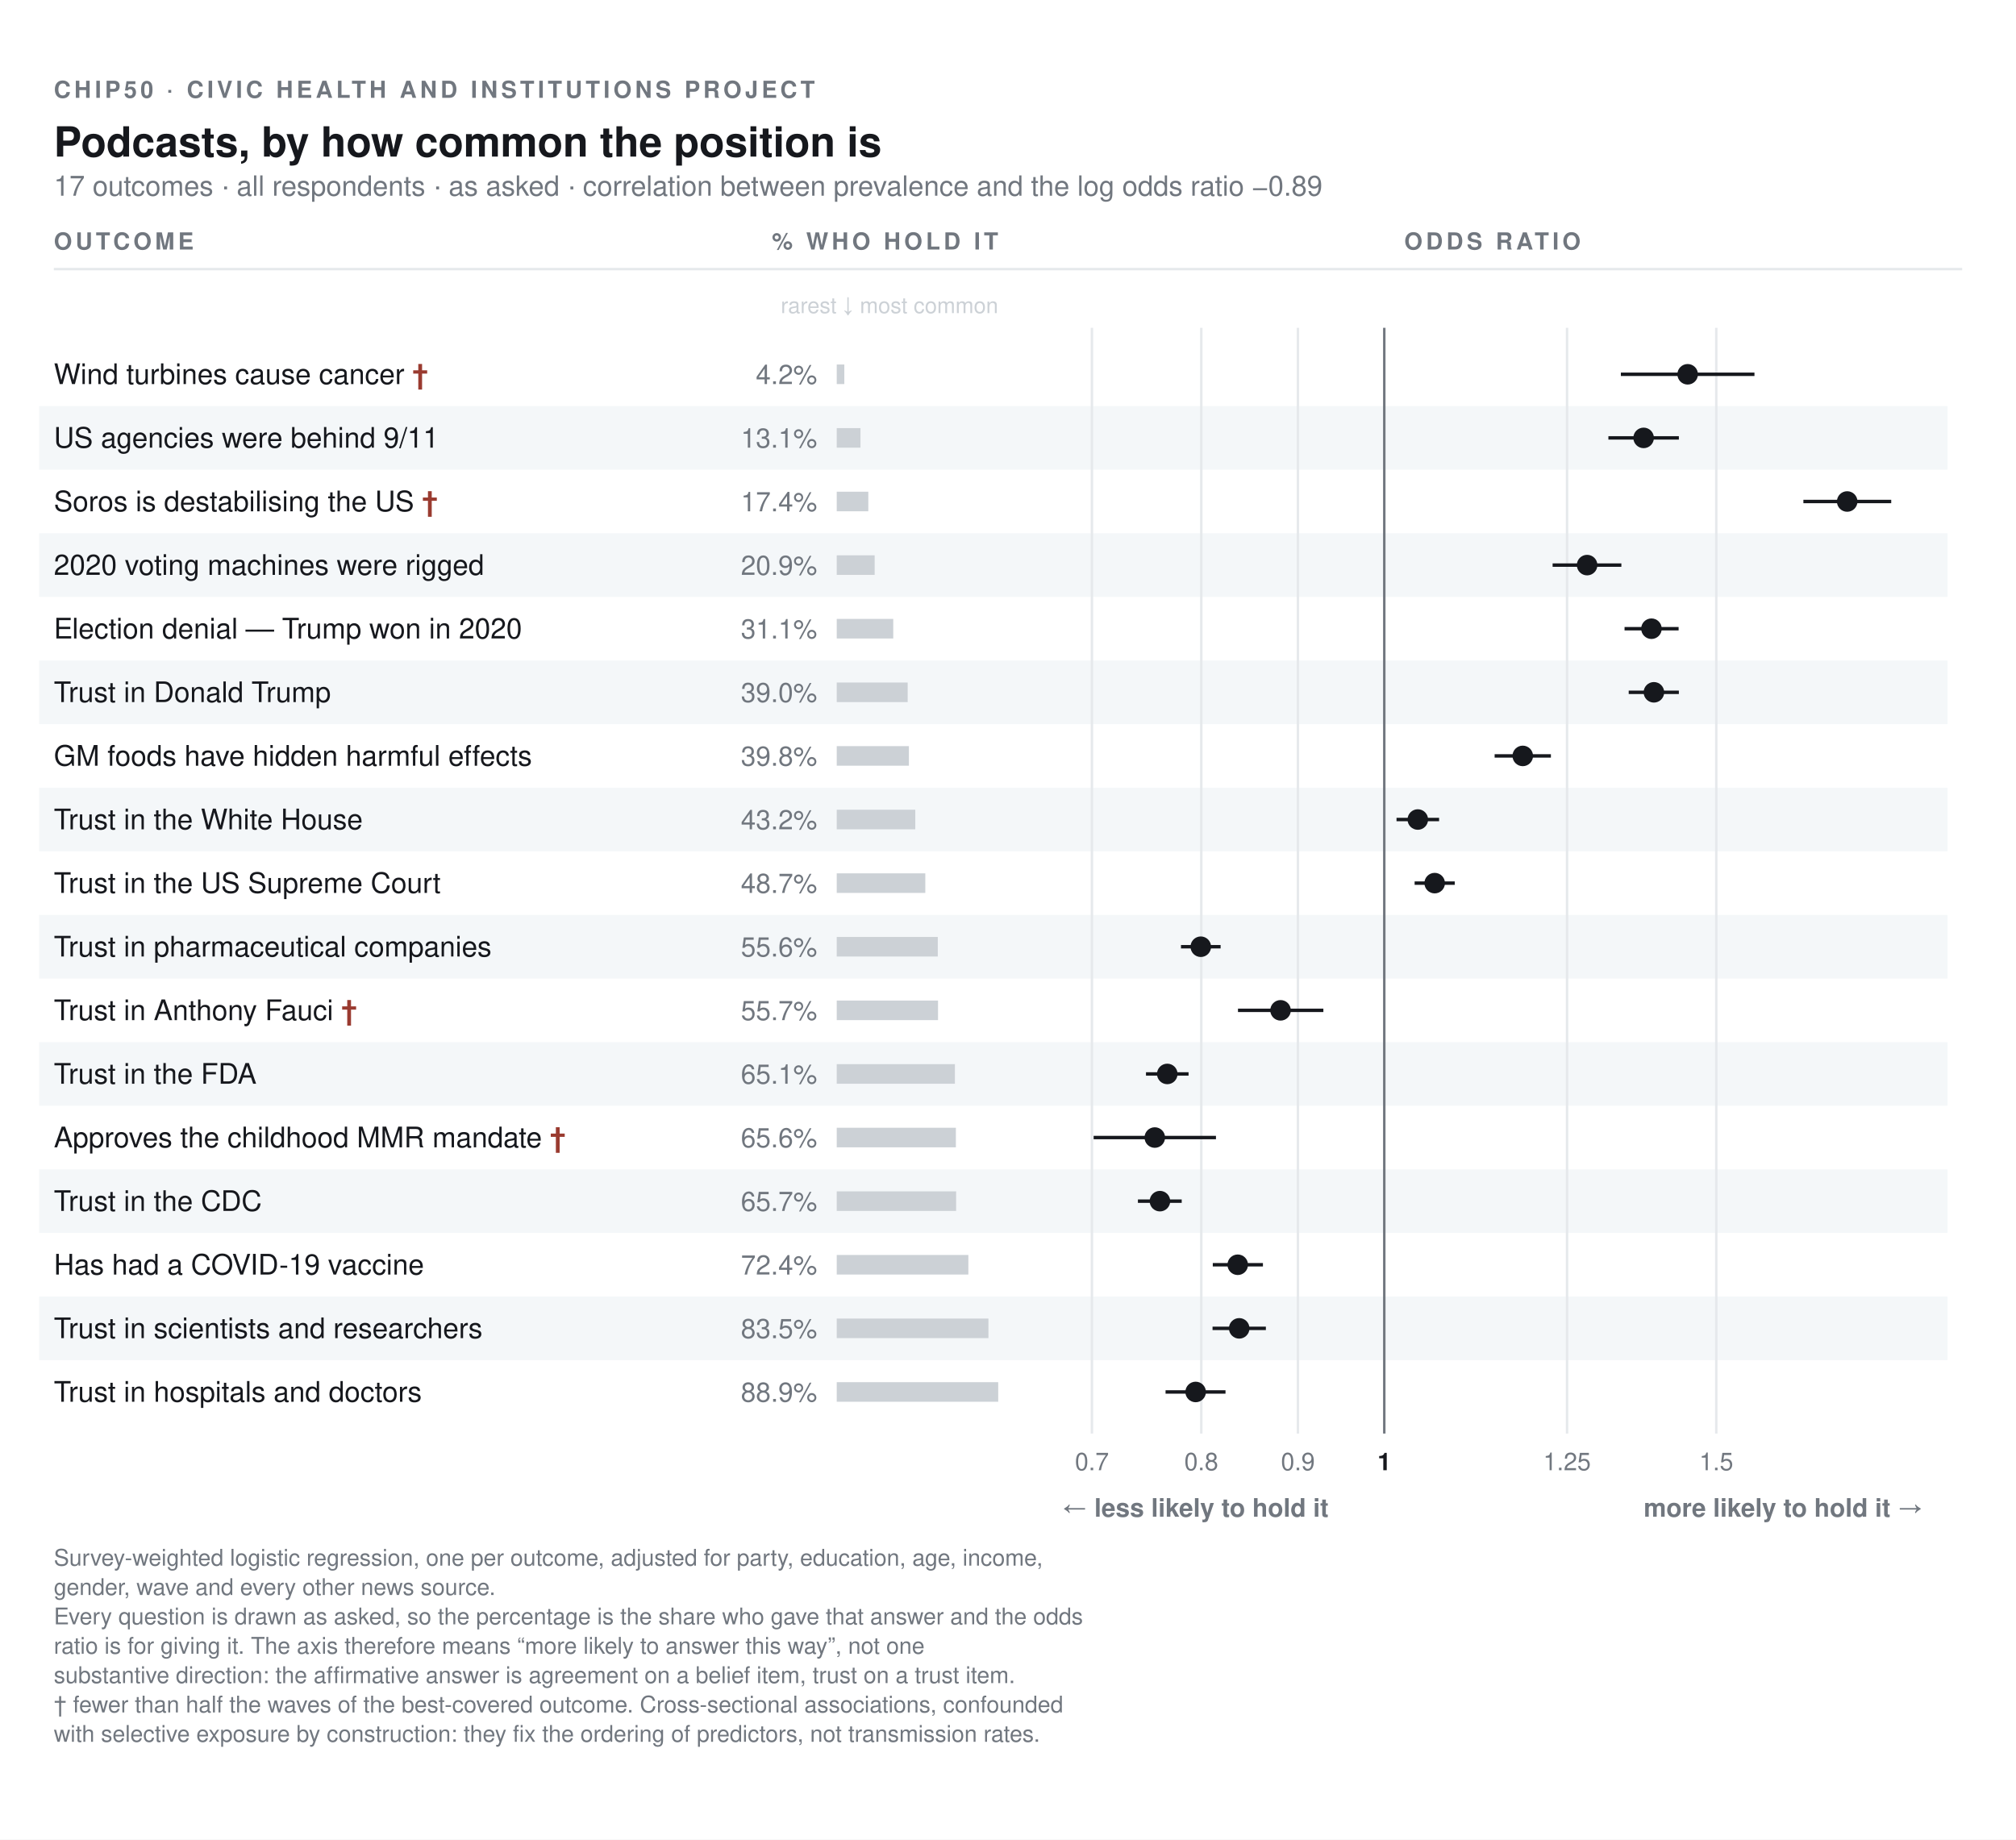
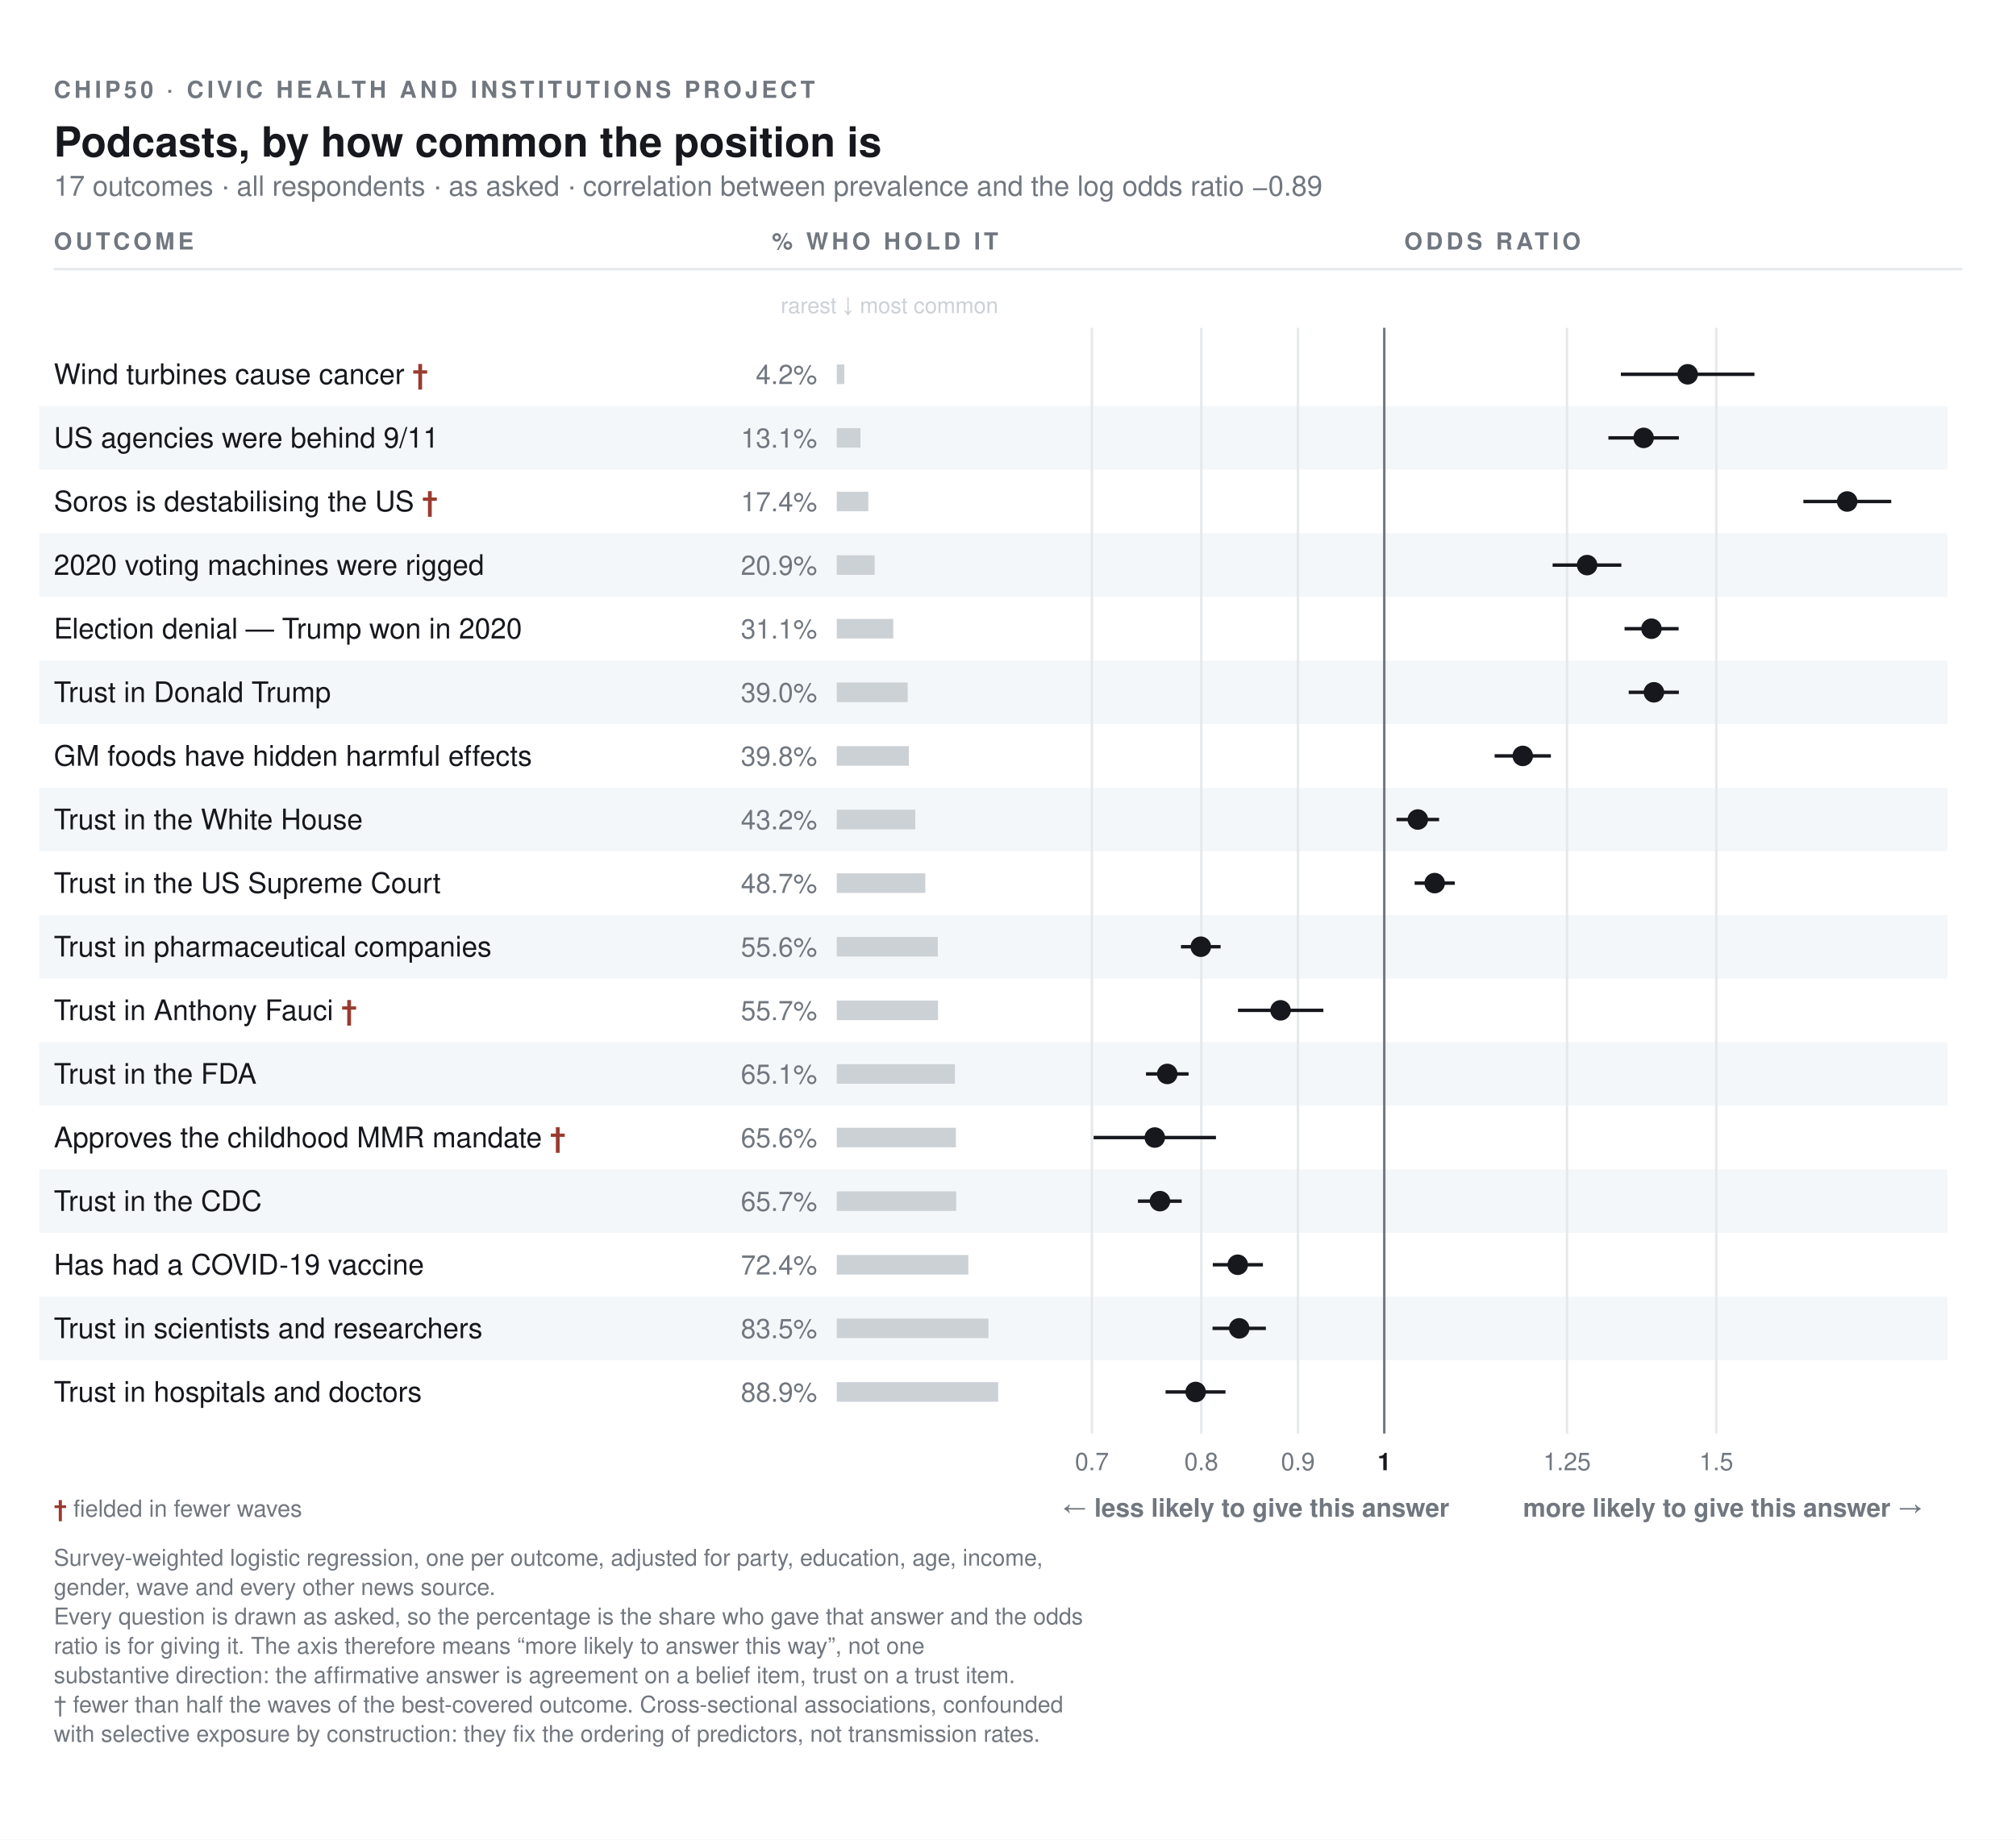
<svg xmlns="http://www.w3.org/2000/svg" width="824" height="752" viewBox="0 0 824 752" font-family="Helvetica Neue,Helvetica,Arial">
  <rect width="824" height="752" fill="#fff" />
  <g transform="translate(22,22)">
    <text x="0" y="18" fill="#71777f" font-size="9.6" font-weight="700" letter-spacing="1.4">CHIP50 · CIVIC HEALTH AND INSTITUTIONS PROJECT</text>
    <text x="0" y="42" fill="#16181d" font-size="17" font-weight="700">Podcasts, by how common the position is</text>
    <text x="0" y="58" fill="#71777f" font-size="11.4">17 outcomes · all respondents · as asked · correlation between prevalence and the log odds ratio −0.89</text>
    <text x="0" y="80" fill="#71777f" font-size="9.6" font-weight="700" letter-spacing="1.4">OUTCOME</text>
    <text x="386" y="80" fill="#71777f" font-size="9.6" font-weight="700" letter-spacing="1.4" text-anchor="end">% WHO HOLD IT</text>
    <text x="588.0" y="80" fill="#71777f" font-size="9.6" font-weight="700" letter-spacing="1.4" text-anchor="middle">ODDS RATIO</text>
    <line x1="0" y1="88" x2="780" y2="88" stroke="#e6e9ec" />
    <text x="386" y="106" fill="#ccd1d6" font-size="9" text-anchor="end">rarest ↓ most common</text>
    <rect x="-6" y="144" width="780" height="26" fill="#f4f7f9" />
    <rect x="-6" y="196" width="780" height="26" fill="#f4f7f9" />
    <rect x="-6" y="248" width="780" height="26" fill="#f4f7f9" />
    <rect x="-6" y="300" width="780" height="26" fill="#f4f7f9" />
    <rect x="-6" y="352" width="780" height="26" fill="#f4f7f9" />
    <rect x="-6" y="404" width="780" height="26" fill="#f4f7f9" />
    <rect x="-6" y="456" width="780" height="26" fill="#f4f7f9" />
    <rect x="-6" y="508" width="780" height="26" fill="#f4f7f9" />
    <line x1="424.3" y1="112" x2="424.3" y2="564" stroke="#e6e9ec" />
    <text x="424.3" y="579" fill="#71777f" font-size="10" font-weight="400" text-anchor="middle">0.7</text>
    <line x1="469.0" y1="112" x2="469.0" y2="564" stroke="#e6e9ec" />
    <text x="469.0" y="579" fill="#71777f" font-size="10" font-weight="400" text-anchor="middle">0.8</text>
    <line x1="508.5" y1="112" x2="508.5" y2="564" stroke="#e6e9ec" />
    <text x="508.5" y="579" fill="#71777f" font-size="10" font-weight="400" text-anchor="middle">0.9</text>
    <line x1="543.8" y1="112" x2="543.8" y2="564" stroke="#71777f" />
    <text x="543.8" y="579" fill="#16181d" font-size="10" font-weight="600" text-anchor="middle">1</text>
    <line x1="618.5" y1="112" x2="618.5" y2="564" stroke="#e6e9ec" />
    <text x="618.5" y="579" fill="#71777f" font-size="10" font-weight="400" text-anchor="middle">1.25</text>
    <line x1="679.5" y1="112" x2="679.5" y2="564" stroke="#e6e9ec" />
    <text x="679.5" y="579" fill="#71777f" font-size="10" font-weight="400" text-anchor="middle">1.5</text>
    <text x="0" y="135.0" fill="#16181d" font-size="11.6">Wind turbines cause cancer <tspan fill="#9a3b30" font-weight="700">†</tspan>
    </text>
    <text x="312" y="135.0" fill="#71777f" font-size="11" text-anchor="end">4.2%</text>
    <rect x="320" y="127.0" width="3.1" height="8" fill="#ccd1d6" />
    <line x1="640.5" y1="131.0" x2="695.1" y2="131.0" stroke="#16181d" stroke-width="1.4" />
    <circle cx="667.8" cy="131.0" r="4.2" fill="#16181d" />
    <text x="0" y="161.0" fill="#16181d" font-size="11.6">US agencies were behind 9/11</text>
    <text x="312" y="161.0" fill="#71777f" font-size="11" text-anchor="end">13.1%</text>
    <rect x="320" y="153.0" width="9.7" height="8" fill="#ccd1d6" />
    <line x1="635.4" y1="157.0" x2="664.2" y2="157.0" stroke="#16181d" stroke-width="1.4" />
    <circle cx="649.8" cy="157.0" r="4.2" fill="#16181d" />
    <text x="0" y="187.0" fill="#16181d" font-size="11.6">Soros is destabilising the US <tspan fill="#9a3b30" font-weight="700">†</tspan>
    </text>
    <text x="312" y="187.0" fill="#71777f" font-size="11" text-anchor="end">17.4%</text>
    <rect x="320" y="179.0" width="12.9" height="8" fill="#ccd1d6" />
    <line x1="715.1" y1="183.0" x2="751.0" y2="183.0" stroke="#16181d" stroke-width="1.4" />
    <circle cx="733.0" cy="183.0" r="4.2" fill="#16181d" />
    <text x="0" y="213.0" fill="#16181d" font-size="11.6">2020 voting machines were rigged</text>
    <text x="312" y="213.0" fill="#71777f" font-size="11" text-anchor="end">20.9%</text>
    <rect x="320" y="205.0" width="15.5" height="8" fill="#ccd1d6" />
    <line x1="612.6" y1="209.0" x2="640.7" y2="209.0" stroke="#16181d" stroke-width="1.4" />
    <circle cx="626.7" cy="209.0" r="4.2" fill="#16181d" />
    <text x="0" y="239.0" fill="#16181d" font-size="11.6">Election denial — Trump won in 2020</text>
    <text x="312" y="239.0" fill="#71777f" font-size="11" text-anchor="end">31.1%</text>
    <rect x="320" y="231.0" width="23.1" height="8" fill="#ccd1d6" />
    <line x1="642.0" y1="235.0" x2="664.1" y2="235.0" stroke="#16181d" stroke-width="1.4" />
    <circle cx="653.0" cy="235.0" r="4.2" fill="#16181d" />
    <text x="0" y="265.0" fill="#16181d" font-size="11.6">Trust in Donald Trump</text>
    <text x="312" y="265.0" fill="#71777f" font-size="11" text-anchor="end">39.0%</text>
    <rect x="320" y="257.0" width="29.0" height="8" fill="#ccd1d6" />
    <line x1="643.7" y1="261.0" x2="664.2" y2="261.0" stroke="#16181d" stroke-width="1.4" />
    <circle cx="654.0" cy="261.0" r="4.2" fill="#16181d" />
    <text x="0" y="291.0" fill="#16181d" font-size="11.6">GM foods have hidden harmful effects</text>
    <text x="312" y="291.0" fill="#71777f" font-size="11" text-anchor="end">39.8%</text>
    <rect x="320" y="283.0" width="29.5" height="8" fill="#ccd1d6" />
    <line x1="588.9" y1="287.0" x2="611.9" y2="287.0" stroke="#16181d" stroke-width="1.4" />
    <circle cx="600.4" cy="287.0" r="4.2" fill="#16181d" />
    <text x="0" y="317.0" fill="#16181d" font-size="11.6">Trust in the White House</text>
    <text x="312" y="317.0" fill="#71777f" font-size="11" text-anchor="end">43.2%</text>
    <rect x="320" y="309.0" width="32.1" height="8" fill="#ccd1d6" />
    <line x1="548.8" y1="313.0" x2="566.2" y2="313.0" stroke="#16181d" stroke-width="1.4" />
    <circle cx="557.5" cy="313.0" r="4.2" fill="#16181d" />
    <text x="0" y="343.0" fill="#16181d" font-size="11.6">Trust in the US Supreme Court</text>
    <text x="312" y="343.0" fill="#71777f" font-size="11" text-anchor="end">48.7%</text>
    <rect x="320" y="335.0" width="36.2" height="8" fill="#ccd1d6" />
    <line x1="556.2" y1="339.0" x2="572.6" y2="339.0" stroke="#16181d" stroke-width="1.4" />
    <circle cx="564.4" cy="339.0" r="4.2" fill="#16181d" />
    <text x="0" y="369.0" fill="#16181d" font-size="11.6">Trust in pharmaceutical companies</text>
    <text x="312" y="369.0" fill="#71777f" font-size="11" text-anchor="end">55.6%</text>
    <rect x="320" y="361.0" width="41.3" height="8" fill="#ccd1d6" />
    <line x1="460.7" y1="365.0" x2="476.9" y2="365.0" stroke="#16181d" stroke-width="1.4" />
    <circle cx="468.8" cy="365.0" r="4.2" fill="#16181d" />
    <text x="0" y="395.0" fill="#16181d" font-size="11.6">Trust in Anthony Fauci <tspan fill="#9a3b30" font-weight="700">†</tspan>
    </text>
    <text x="312" y="395.0" fill="#71777f" font-size="11" text-anchor="end">55.7%</text>
    <rect x="320" y="387.0" width="41.4" height="8" fill="#ccd1d6" />
    <line x1="484.0" y1="391.0" x2="518.9" y2="391.0" stroke="#16181d" stroke-width="1.4" />
    <circle cx="501.4" cy="391.0" r="4.2" fill="#16181d" />
    <text x="0" y="421.0" fill="#16181d" font-size="11.6">Trust in the FDA</text>
    <text x="312" y="421.0" fill="#71777f" font-size="11" text-anchor="end">65.1%</text>
    <rect x="320" y="413.0" width="48.3" height="8" fill="#ccd1d6" />
    <line x1="446.4" y1="417.0" x2="463.8" y2="417.0" stroke="#16181d" stroke-width="1.4" />
    <circle cx="455.1" cy="417.0" r="4.2" fill="#16181d" />
    <text x="0" y="447.0" fill="#16181d" font-size="11.6">Approves the childhood MMR mandate <tspan fill="#9a3b30" font-weight="700">†</tspan>
    </text>
    <text x="312" y="447.0" fill="#71777f" font-size="11" text-anchor="end">65.6%</text>
    <rect x="320" y="439.0" width="48.7" height="8" fill="#ccd1d6" />
    <line x1="425.0" y1="443.0" x2="475.0" y2="443.0" stroke="#16181d" stroke-width="1.4" />
    <circle cx="450.0" cy="443.0" r="4.2" fill="#16181d" />
    <text x="0" y="473.0" fill="#16181d" font-size="11.6">Trust in the CDC</text>
    <text x="312" y="473.0" fill="#71777f" font-size="11" text-anchor="end">65.7%</text>
    <rect x="320" y="465.0" width="48.8" height="8" fill="#ccd1d6" />
    <line x1="443.1" y1="469.0" x2="461.0" y2="469.0" stroke="#16181d" stroke-width="1.4" />
    <circle cx="452.1" cy="469.0" r="4.2" fill="#16181d" />
    <text x="0" y="499.0" fill="#16181d" font-size="11.6">Has had a COVID-19 vaccine</text>
    <text x="312" y="499.0" fill="#71777f" font-size="11" text-anchor="end">72.4%</text>
    <rect x="320" y="491.0" width="53.8" height="8" fill="#ccd1d6" />
    <line x1="473.7" y1="495.0" x2="494.2" y2="495.0" stroke="#16181d" stroke-width="1.4" />
    <circle cx="483.9" cy="495.0" r="4.2" fill="#16181d" />
    <text x="0" y="525.0" fill="#16181d" font-size="11.6">Trust in scientists and researchers</text>
    <text x="312" y="525.0" fill="#71777f" font-size="11" text-anchor="end">83.5%</text>
    <rect x="320" y="517.0" width="62.0" height="8" fill="#ccd1d6" />
    <line x1="473.6" y1="521.0" x2="495.4" y2="521.0" stroke="#16181d" stroke-width="1.4" />
    <circle cx="484.5" cy="521.0" r="4.2" fill="#16181d" />
    <text x="0" y="551.0" fill="#16181d" font-size="11.6">Trust in hospitals and doctors</text>
    <text x="312" y="551.0" fill="#71777f" font-size="11" text-anchor="end">88.9%</text>
    <rect x="320" y="543.0" width="66.0" height="8" fill="#ccd1d6" />
    <line x1="454.4" y1="547.0" x2="478.9" y2="547.0" stroke="#16181d" stroke-width="1.4" />
    <circle cx="466.7" cy="547.0" r="4.2" fill="#16181d" />
-     <text x="412" y="598" fill="#71777f" font-size="10.4" font-weight="600">← less likely to hold it</text>
-     <text x="764" y="598" fill="#71777f" font-size="10.4" font-weight="600" text-anchor="end">more likely to hold it →</text>
+     <text x="0" y="598" fill="#71777f" font-size="9.6">
+       <tspan fill="#9a3b30" font-weight="700">†</tspan> fielded in fewer waves</text>
+     <text x="412" y="598" fill="#71777f" font-size="10.4" font-weight="600">← less likely to give this answer</text>
+     <text x="764" y="598" fill="#71777f" font-size="10.4" font-weight="600" text-anchor="end">more likely to give this answer →</text>
    <text x="0" y="618" fill="#71777f" font-size="9.4">Survey-weighted logistic regression, one per outcome, adjusted for party, education, age, income,</text>
    <text x="0" y="630" fill="#71777f" font-size="9.4">gender, wave and every other news source.</text>
    <text x="0" y="642" fill="#71777f" font-size="9.4">Every question is drawn as asked, so the percentage is the share who gave that answer and the odds</text>
    <text x="0" y="654" fill="#71777f" font-size="9.4">ratio is for giving it. The axis therefore means “more likely to answer this way”, not one</text>
    <text x="0" y="666" fill="#71777f" font-size="9.4">substantive direction: the affirmative answer is agreement on a belief item, trust on a trust item.</text>
    <text x="0" y="678" fill="#71777f" font-size="9.4">† fewer than half the waves of the best-covered outcome. Cross-sectional associations, confounded</text>
    <text x="0" y="690" fill="#71777f" font-size="9.4">with selective exposure by construction: they fix the ordering of predictors, not transmission rates.</text>
  </g>
</svg>
